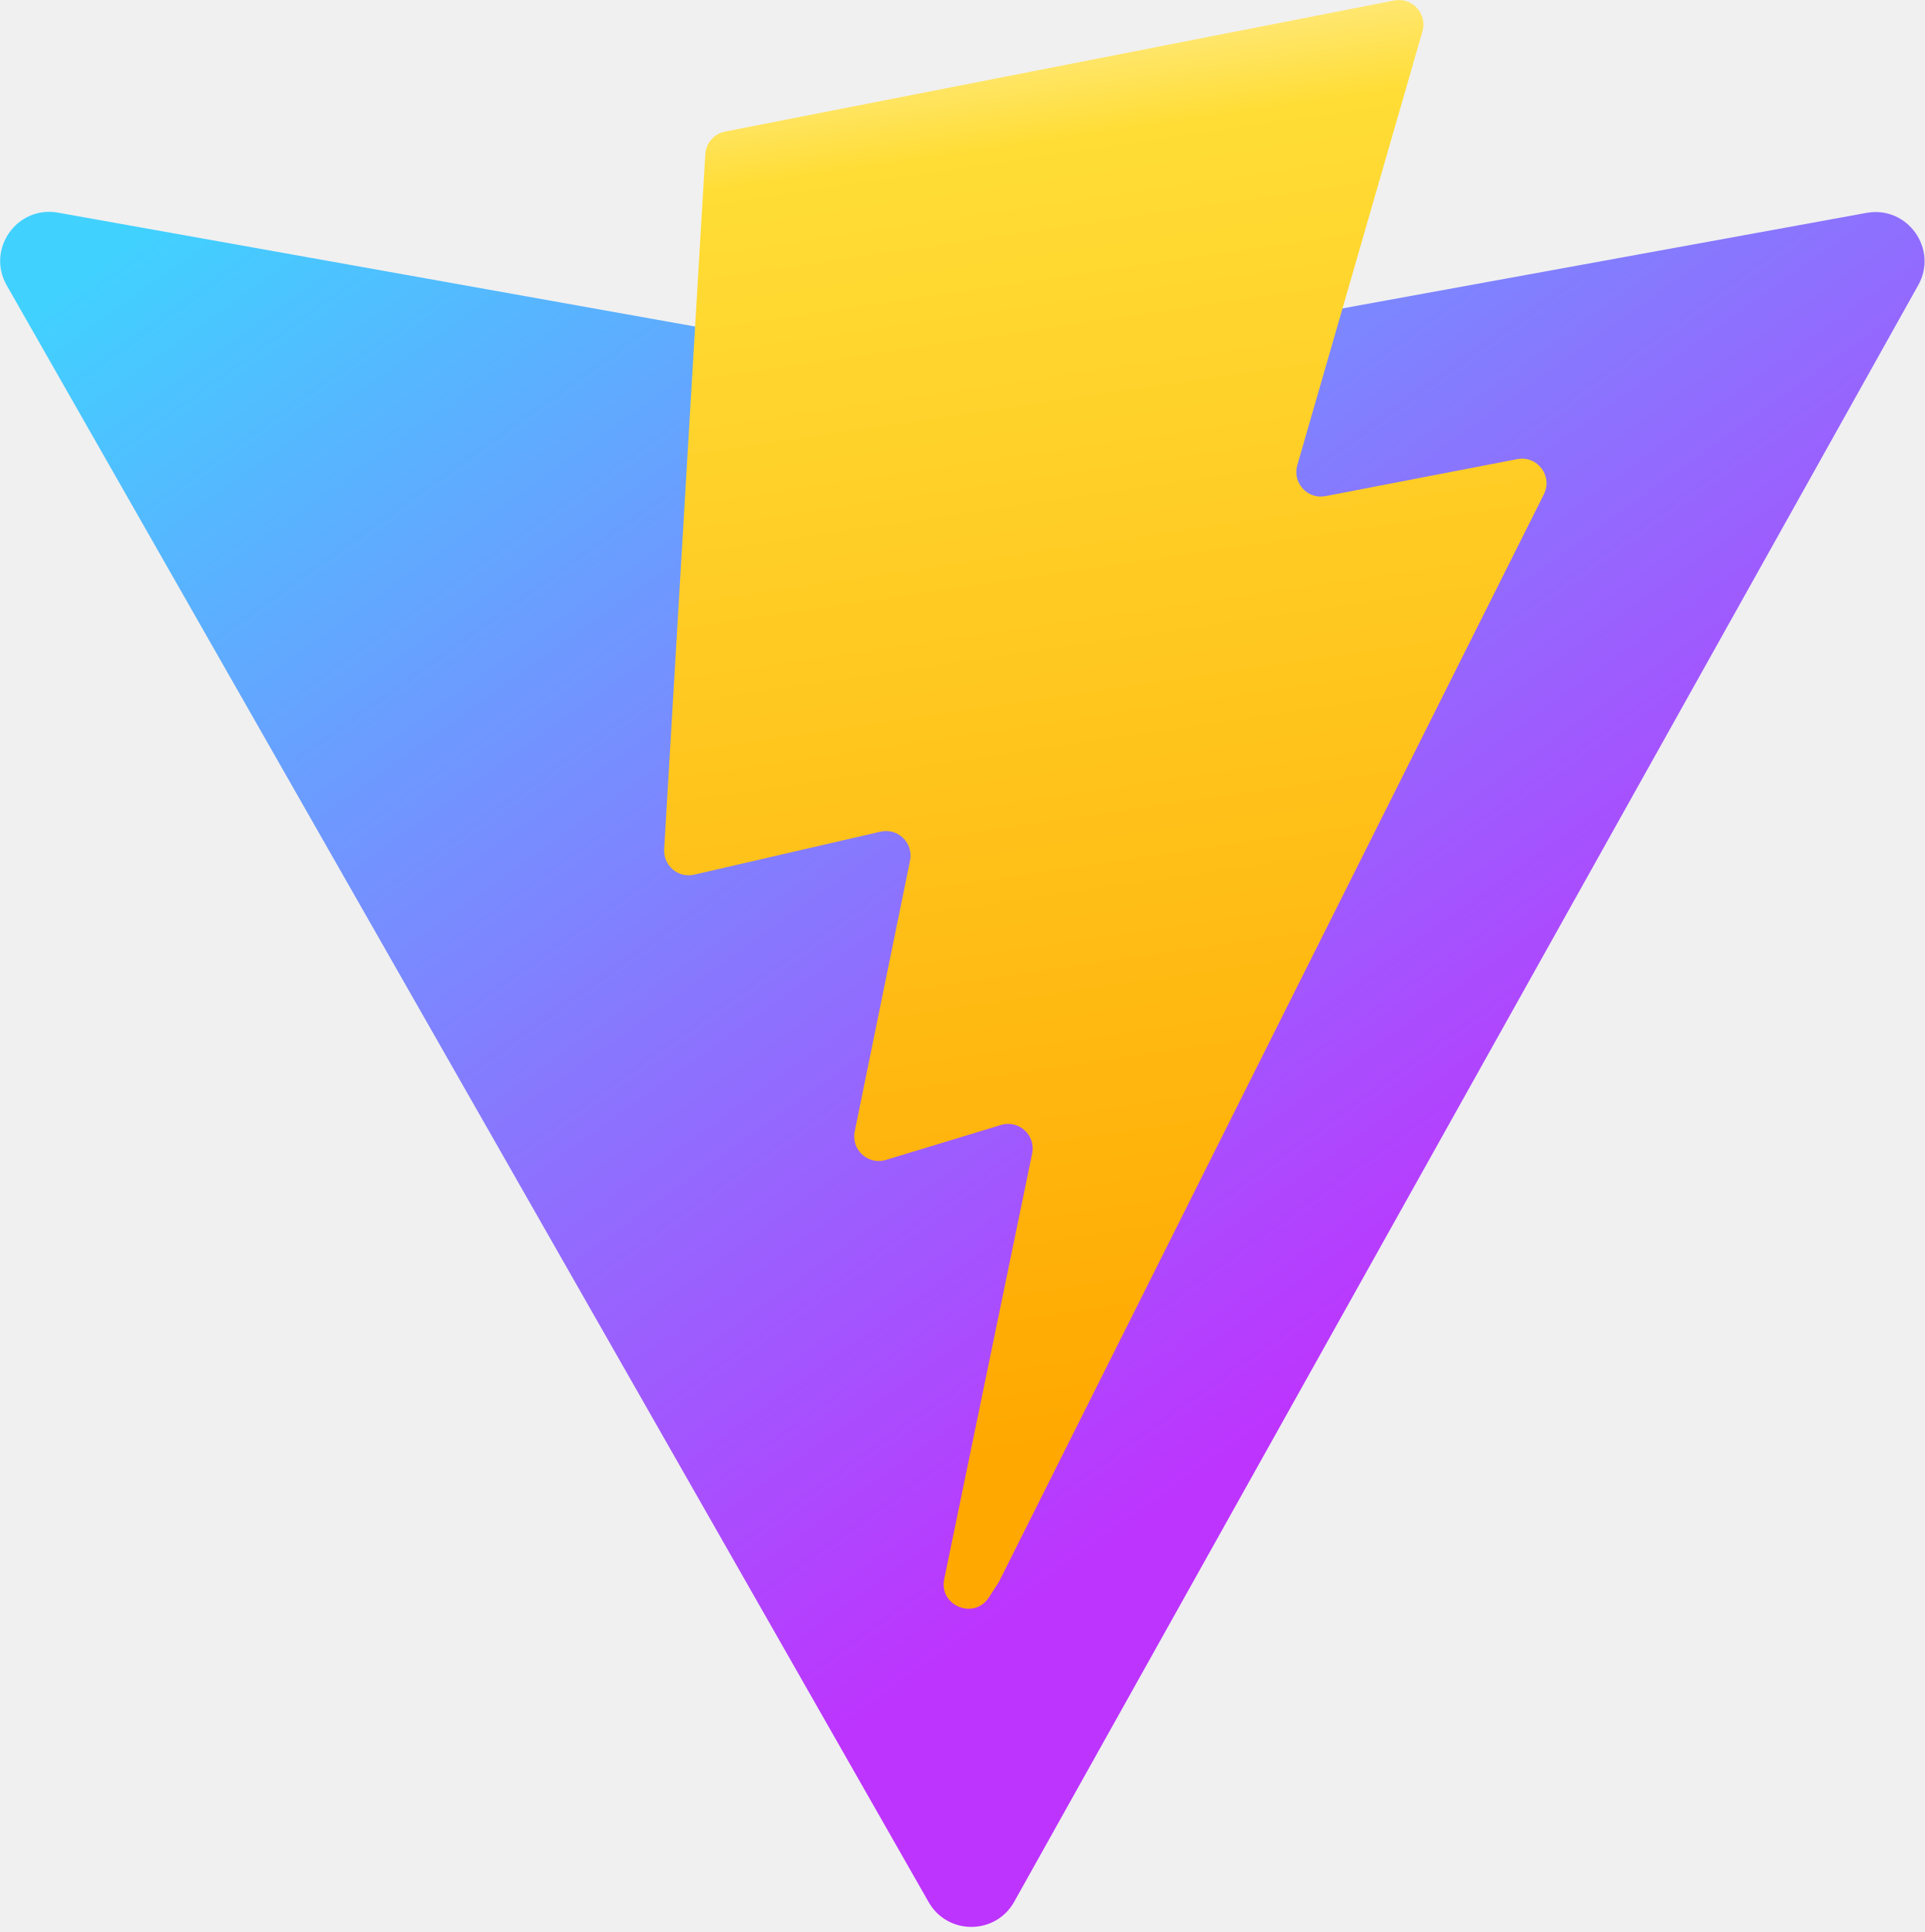
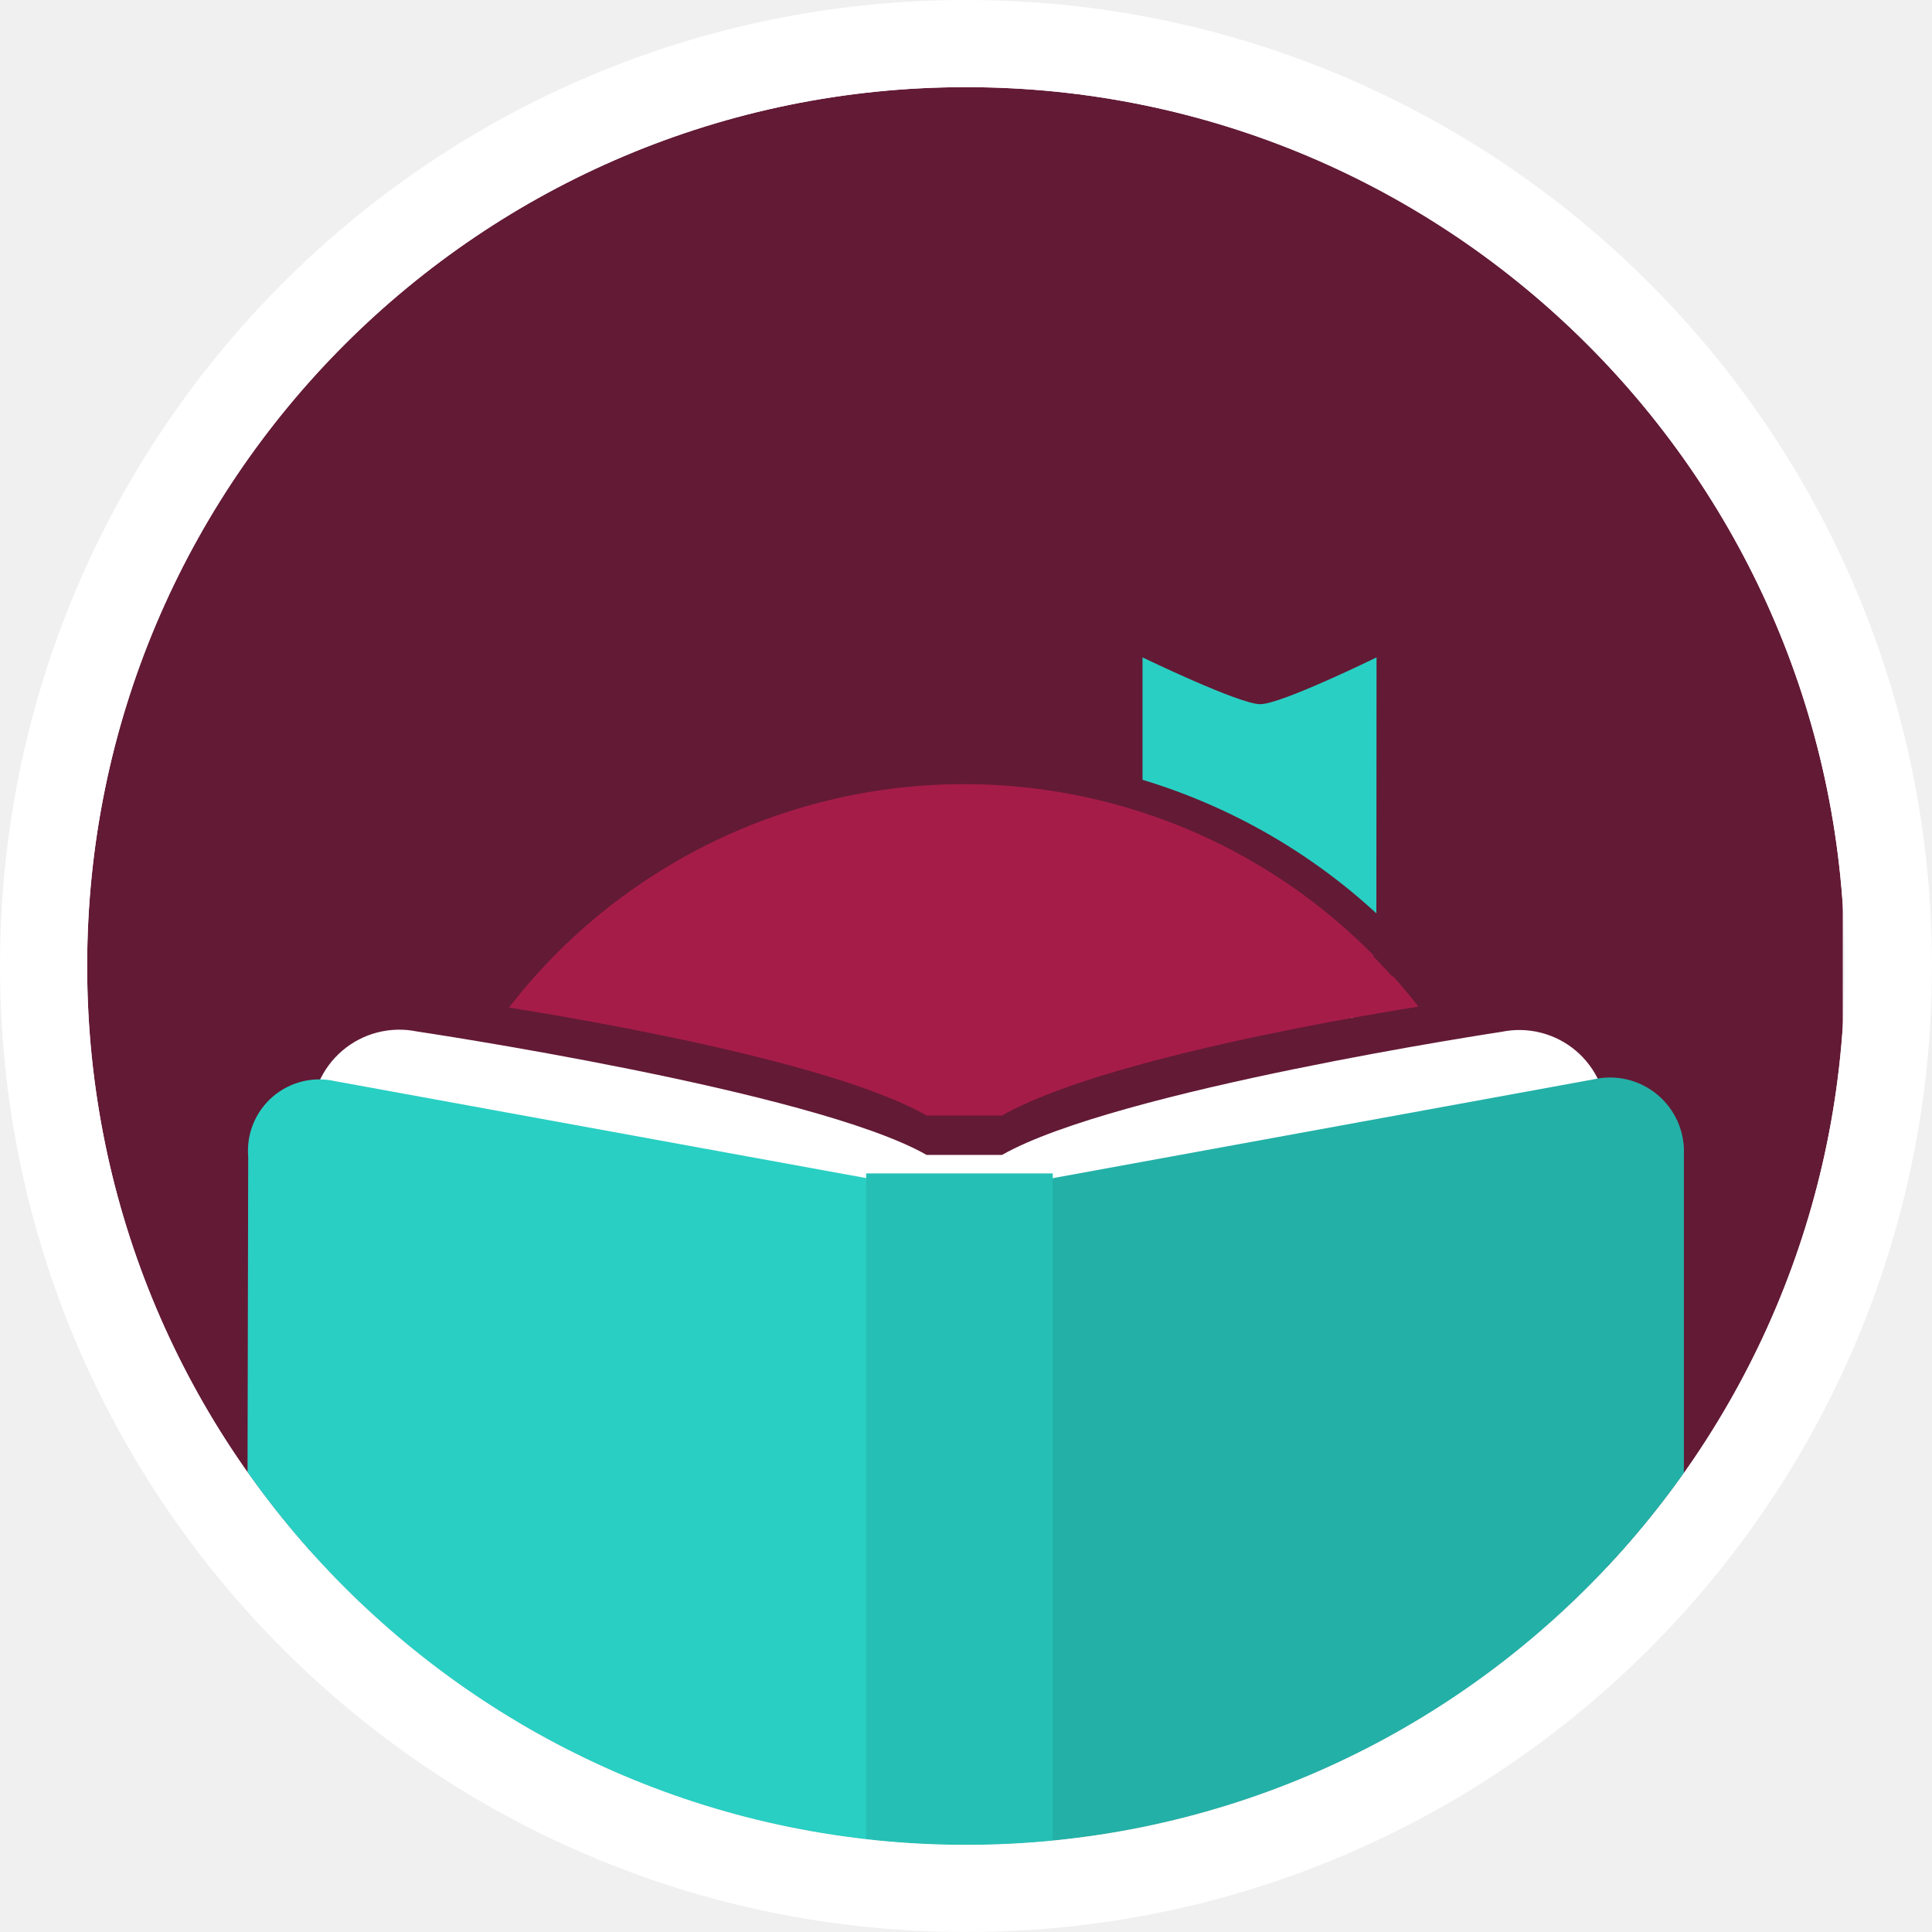
- <svg xmlns="http://www.w3.org/2000/svg" aria-hidden="true" role="img" class="iconify iconify--logos" width="31.88" height="32" preserveAspectRatio="xMidYMid meet" viewBox="0 0 256 257">
+ <svg xmlns="http://www.w3.org/2000/svg" aria-labelledby="libbylogo" width="133" height="133" viewBox="0 0 133 133">
  <defs>
-     <linearGradient id="IconifyId1813088fe1fbc01fb466" x1="-.828%" x2="57.636%" y1="7.652%" y2="78.411%">
-       <stop offset="0%" stop-color="#41D1FF" />
-       <stop offset="100%" stop-color="#BD34FE" />
-     </linearGradient>
-     <linearGradient id="IconifyId1813088fe1fbc01fb467" x1="43.376%" x2="50.316%" y1="2.242%" y2="89.03%">
-       <stop offset="0%" stop-color="#FFEA83" />
-       <stop offset="8.333%" stop-color="#FFDD35" />
-       <stop offset="100%" stop-color="#FFA800" />
-     </linearGradient>
+     <clipPath id="clip-path">
+       <circle id="Ellipse_782" data-name="Ellipse 782" cx="60.5" cy="60.5" r="60.5" fill="#631a35" />
+     </clipPath>
+     <clipPath id="clip-path-2">
+       <rect id="Rectangle_790" data-name="Rectangle 790" width="120.856" height="145.028" fill="none" />
+     </clipPath>
  </defs>
-   <path fill="url(#IconifyId1813088fe1fbc01fb466)" d="M255.153 37.938L134.897 252.976c-2.483 4.44-8.862 4.466-11.382.048L.875 37.958c-2.746-4.814 1.371-10.646 6.827-9.67l120.385 21.517a6.537 6.537 0 0 0 2.322-.004l117.867-21.483c5.438-.991 9.574 4.796 6.877 9.62Z" />
-   <path fill="url(#IconifyId1813088fe1fbc01fb467)" d="M185.432.063L96.44 17.501a3.268 3.268 0 0 0-2.634 3.014l-5.474 92.456a3.268 3.268 0 0 0 3.997 3.378l24.777-5.718c2.318-.535 4.413 1.507 3.936 3.838l-7.361 36.047c-.495 2.426 1.782 4.5 4.151 3.78l15.304-4.649c2.372-.72 4.652 1.36 4.15 3.788l-11.698 56.621c-.732 3.542 3.979 5.473 5.943 2.437l1.313-2.028l72.516-144.72c1.215-2.423-.88-5.186-3.54-4.672l-25.505 4.922c-2.396.462-4.435-1.77-3.759-4.114l16.646-57.705c.677-2.35-1.37-4.583-3.769-4.113Z" />
+   <g id="Group_4692" data-name="Group 4692" transform="translate(-85 -391)">
+     <g id="Mask_Group_11" data-name="Mask Group 11" transform="translate(91 397)" clip-path="url(#clip-path)">
+       <g id="Libby_App_icon" data-name="Libby App icon" transform="translate(0 -15.107)">
+         <g id="Libby_-_App_Icon" data-name="Libby - App Icon" transform="translate(0 0)">
+           <g id="Group_4691" data-name="Group 4691" transform="translate(0 0)">
+             <rect id="Rectangle_788" data-name="Rectangle 788" width="120.856" height="120.856" fill="#631a35" />
+             <g id="Group_4690" data-name="Group 4690" clip-path="url(#clip-path-2)">
+               <path id="Path_23125" data-name="Path 23125" d="M186.885,601.271a39.569,39.569,0,1,1,58.215,0Z" transform="translate(-155.595 -471.705)" fill="#a61c49" fill-rule="evenodd" />
+               <path id="Path_23126" data-name="Path 23126" d="M246.059,568.9A35.584,35.584,0,1,1,210.5,604.484,35.574,35.574,0,0,1,246.059,568.9" transform="translate(-185.674 -501.78)" fill="#fea" fill-rule="evenodd" />
+               <path id="Path_23127" data-name="Path 23127" d="M632.111,460.8s-6.569,3.222-8.008,3.222S616,460.8,616,460.8v8.427a41.442,41.442,0,0,1,16.1,9.194Z" transform="translate(-543.349 -406.438)" fill="#29cfc3" fill-rule="evenodd" />
+               <path id="Path_23128" data-name="Path 23128" d="M672.5,666.587A60.287,60.287,0,0,0,683.079,646.7a39.759,39.759,0,0,1,8.315,38.145Z" transform="translate(-593.185 -570.398)" fill="#a61c49" fill-rule="evenodd" />
+               <path id="Path_23129" data-name="Path 23129" d="M179.053,588.725a39.6,39.6,0,0,1,65.115-42.134,60.469,60.469,0,0,1-65.115,42.134" transform="translate(-155.595 -471.704)" fill="#a61c49" fill-rule="evenodd" />
+               <path id="Path_23130" data-name="Path 23130" d="M600.6,894.924a4.954,4.954,0,1,1,7.147,3.175,4.964,4.964,0,0,0-7.147-3.175" transform="translate(-529.637 -783.899)" fill="#631a35" fill-rule="evenodd" />
+               <path id="Path_23131" data-name="Path 23131" d="M603.887,928.81c-3.42,0-7.253-4.426-6.829-5.063s4.187,1.109,6.6,1.109c2.642,0,6.7-1.747,7.124-1.133s-3.373,5.087-6.9,5.087" transform="translate(-526.612 -814.61)" fill="#631a35" fill-rule="evenodd" />
+               <path id="Path_23132" data-name="Path 23132" d="M131,671.087a9.641,9.641,0,0,1,11.629-9.855s22.928,3.3,30.712,7.731h5.189c7.855-4.461,30-7.7,30-7.7a9.623,9.623,0,0,1,11.629,9.82v57.005H131Z" transform="translate(-115.55 -583.065)" fill="#631a35" fill-rule="evenodd" />
+               <path id="Path_23133" data-name="Path 23133" d="M131,684.423a6.042,6.042,0,0,1,7.253-6.173s27.3,4.06,35.087,8.5h5.189c7.855-4.473,34.38-8.474,34.38-8.474a6.027,6.027,0,0,1,7.253,6.149v58.74H131Z" transform="translate(-115.55 -598.136)" fill="#fff" fill-rule="evenodd" />
+               <path id="Path_23134" data-name="Path 23134" d="M142.417,768.687V715.1L99.133,707.2a4.914,4.914,0,0,0-6.015,5.193L93,768.687Z" transform="translate(-82.032 -623.659)" fill="#29cfc3" fill-rule="evenodd" />
+               <path id="Path_23135" data-name="Path 23135" d="M512,767.8V714.1l43.284-7.908a5.092,5.092,0,0,1,6.251,5.193V767.8Z" transform="translate(-451.615 -622.775)" fill="#23b0a7" fill-rule="evenodd" />
+               <rect id="Rectangle_789" data-name="Rectangle 789" width="12.841" height="55.141" transform="translate(53.63 89.887)" fill="#26bfb5" />
+             </g>
+           </g>
+         </g>
+       </g>
+     </g>
+     <g id="Ellipse_783" data-name="Ellipse 783" transform="translate(91 397)" fill="none" stroke="#fff" stroke-width="6">
+       <circle cx="60.5" cy="60.5" r="60.5" stroke="none" />
+       <circle cx="60.5" cy="60.5" r="63.5" fill="none" />
+     </g>
+   </g>
</svg>
